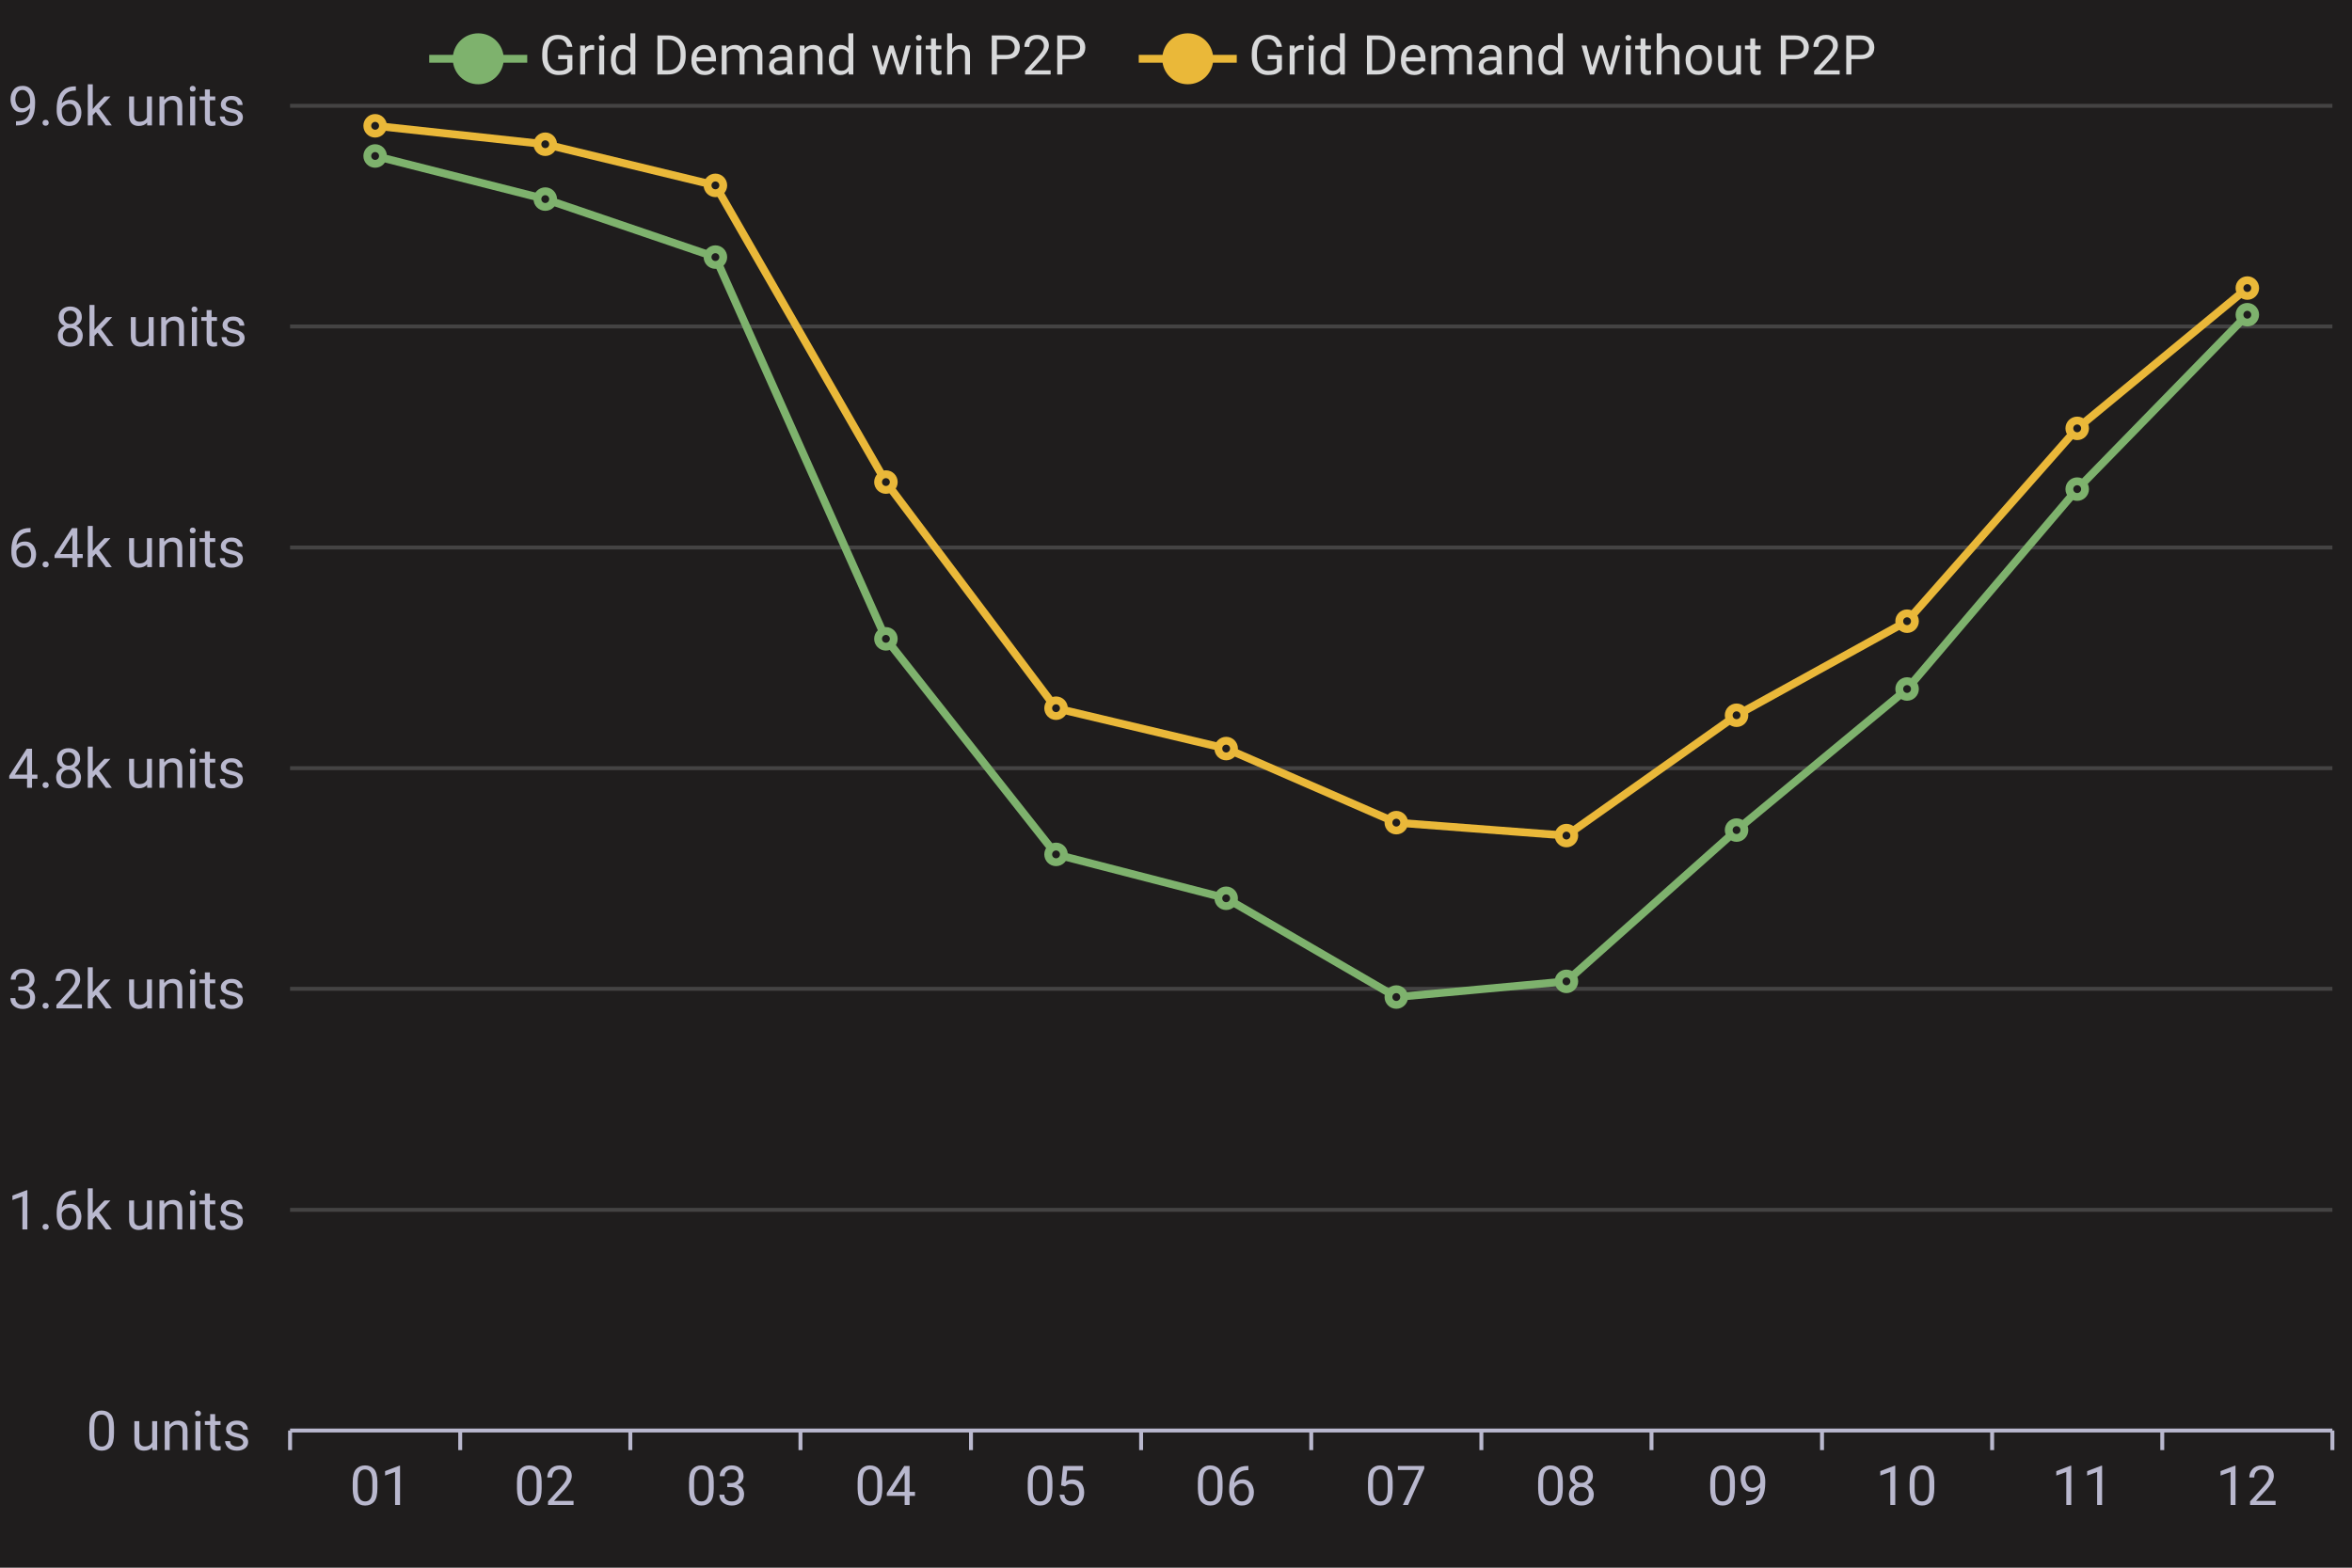
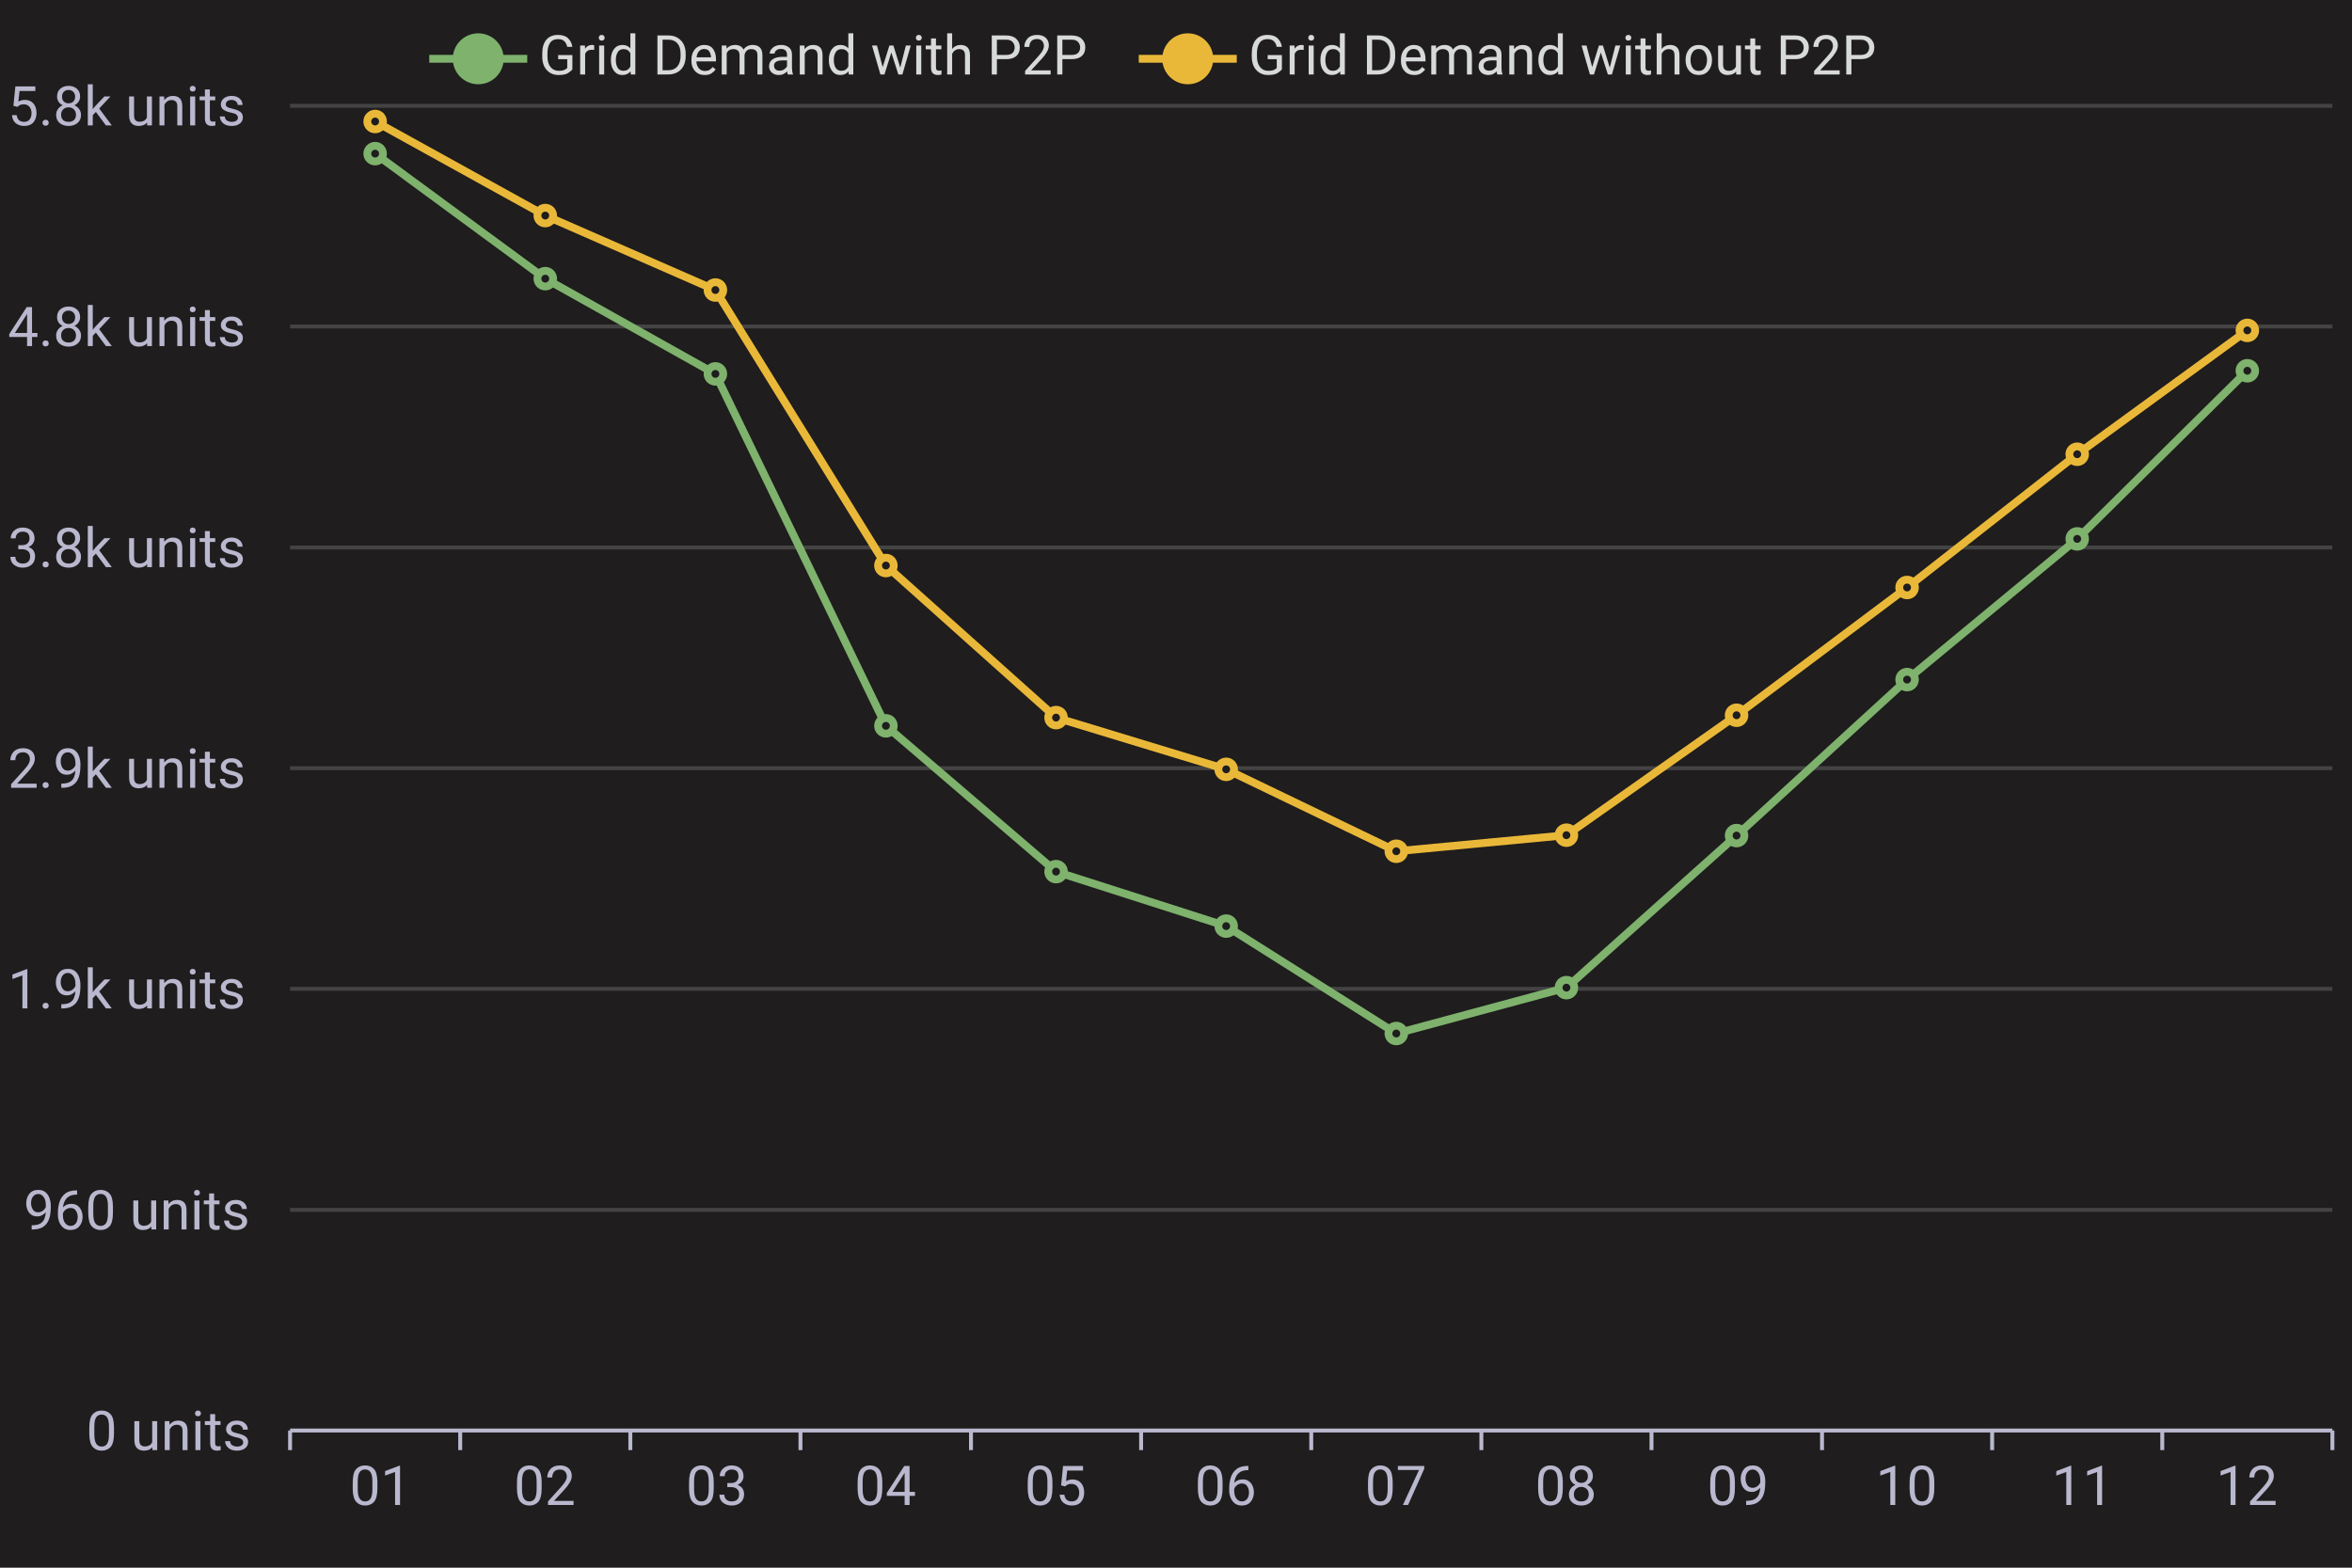
<svg xmlns="http://www.w3.org/2000/svg" width="600" height="400" viewBox="0 0 600 400">
  <rect x="0" y="0" width="600" height="400" fill="#1F1D1D" />
  <g>
    <line stroke-width="2" x1="109.5" y1="15" x2="134.5" y2="15" stroke="#7EB26D" />
    <circle cx="122" cy="15" r="5.5" stroke-width="2" stroke="#7EB26D" fill="#7EB26D" />
    <text font-size="14" x="137.5" y="19" font-family="Roboto" fill="#D8D9DA">
Grid Demand with P2P
</text>
  </g>
  <g>
    <line stroke-width="2" x1="290.5" y1="15" x2="315.5" y2="15" stroke="#EAB839" />
    <circle cx="303" cy="15" r="5.5" stroke-width="2" stroke="#EAB839" fill="#EAB839" />
    <text font-size="14" x="318.5" y="19" font-family="Roboto" fill="#D8D9DA">
Grid Demand without P2P
</text>
  </g>
  <g stroke="#444343">
    <line stroke-width="1" x1="74" y1="27" x2="595" y2="27" />
    <line stroke-width="1" x1="74" y1="83.3" x2="595" y2="83.3" />
    <line stroke-width="1" x1="74" y1="139.7" x2="595" y2="139.7" />
    <line stroke-width="1" x1="74" y1="196" x2="595" y2="196" />
    <line stroke-width="1" x1="74" y1="252.3" x2="595" y2="252.3" />
    <line stroke-width="1" x1="74" y1="308.7" x2="595" y2="308.7" />
  </g>
  <g>
    <text font-size="14" x="2" y="32" font-family="Roboto" fill="#B9B8CE">
- 9.6k units
+ 5.8k units
</text>
-     <text font-size="14" x="14" y="88.3" font-family="Roboto" fill="#B9B8CE">
- 8k units
+     <text font-size="14" x="2" y="88.3" font-family="Roboto" fill="#B9B8CE">
+ 4.8k units
</text>
    <text font-size="14" x="2" y="144.7" font-family="Roboto" fill="#B9B8CE">
- 6.4k units
+ 3.8k units
</text>
    <text font-size="14" x="2" y="201" font-family="Roboto" fill="#B9B8CE">
- 4.8k units
+ 2.9k units
</text>
    <text font-size="14" x="2" y="257.3" font-family="Roboto" fill="#B9B8CE">
- 3.2k units
+ 1.9k units
</text>
-     <text font-size="14" x="2" y="313.7" font-family="Roboto" fill="#B9B8CE">
- 1.6k units
+     <text font-size="14" x="6" y="313.7" font-family="Roboto" fill="#B9B8CE">
+ 960 units
</text>
    <text font-size="14" x="22" y="370" font-family="Roboto" fill="#B9B8CE">
0 units
</text>
  </g>
  <g>
    <g stroke="#B9B8CE">
      <line stroke-width="1" x1="74" y1="365" x2="595" y2="365" />
      <line stroke-width="1" x1="74" y1="365" x2="74" y2="370" />
      <line stroke-width="1" x1="117.4" y1="365" x2="117.4" y2="370" />
      <line stroke-width="1" x1="160.8" y1="365" x2="160.8" y2="370" />
      <line stroke-width="1" x1="204.2" y1="365" x2="204.2" y2="370" />
      <line stroke-width="1" x1="247.7" y1="365" x2="247.7" y2="370" />
      <line stroke-width="1" x1="291.1" y1="365" x2="291.1" y2="370" />
      <line stroke-width="1" x1="334.5" y1="365" x2="334.5" y2="370" />
      <line stroke-width="1" x1="377.9" y1="365" x2="377.9" y2="370" />
      <line stroke-width="1" x1="421.3" y1="365" x2="421.3" y2="370" />
      <line stroke-width="1" x1="464.8" y1="365" x2="464.8" y2="370" />
      <line stroke-width="1" x1="508.2" y1="365" x2="508.2" y2="370" />
      <line stroke-width="1" x1="551.6" y1="365" x2="551.6" y2="370" />
      <line stroke-width="1" x1="595" y1="365" x2="595" y2="370" />
    </g>
    <text font-size="14" x="89.2" y="384" font-family="Roboto" fill="#B9B8CE">
01
</text>
    <text font-size="14" x="131.1" y="384" font-family="Roboto" fill="#B9B8CE">
02
</text>
    <text font-size="14" x="175" y="384" font-family="Roboto" fill="#B9B8CE">
03
</text>
    <text font-size="14" x="218" y="384" font-family="Roboto" fill="#B9B8CE">
04
</text>
    <text font-size="14" x="261.4" y="384" font-family="Roboto" fill="#B9B8CE">
05
</text>
    <text font-size="14" x="304.8" y="384" font-family="Roboto" fill="#B9B8CE">
06
</text>
    <text font-size="14" x="348.2" y="384" font-family="Roboto" fill="#B9B8CE">
07
</text>
    <text font-size="14" x="391.6" y="384" font-family="Roboto" fill="#B9B8CE">
08
</text>
    <text font-size="14" x="435.5" y="384" font-family="Roboto" fill="#B9B8CE">
09
</text>
    <text font-size="14" x="478.5" y="384" font-family="Roboto" fill="#B9B8CE">
10
</text>
    <text font-size="14" x="523.4" y="384" font-family="Roboto" fill="#B9B8CE">
11
</text>
    <text font-size="14" x="565.3" y="384" font-family="Roboto" fill="#B9B8CE">
12
</text>
  </g>
  <g>
-     <path d="M 95.7 39.8 L 139.1 50.8 L 182.5 65.6 L 226 163 L 269.4 218 L 312.8 229.2 L 356.2 254.4 L 399.6 250.4 L 443 211.8 L 486.5 175.8 L 529.9 124.8 L 573.3 80.3" stroke-width="2" fill="none" stroke="#7EB26D" />
-     <circle cx="95.7" cy="39.8" r="2" stroke-width="2" stroke="#7EB26D" fill="#1F1D1D" />
-     <circle cx="139.1" cy="50.8" r="2" stroke-width="2" stroke="#7EB26D" fill="#1F1D1D" />
-     <circle cx="182.5" cy="65.6" r="2" stroke-width="2" stroke="#7EB26D" fill="#1F1D1D" />
-     <circle cx="226" cy="163" r="2" stroke-width="2" stroke="#7EB26D" fill="#1F1D1D" />
-     <circle cx="269.4" cy="218" r="2" stroke-width="2" stroke="#7EB26D" fill="#1F1D1D" />
-     <circle cx="312.8" cy="229.2" r="2" stroke-width="2" stroke="#7EB26D" fill="#1F1D1D" />
-     <circle cx="356.2" cy="254.4" r="2" stroke-width="2" stroke="#7EB26D" fill="#1F1D1D" />
-     <circle cx="399.6" cy="250.4" r="2" stroke-width="2" stroke="#7EB26D" fill="#1F1D1D" />
-     <circle cx="443" cy="211.8" r="2" stroke-width="2" stroke="#7EB26D" fill="#1F1D1D" />
-     <circle cx="486.5" cy="175.8" r="2" stroke-width="2" stroke="#7EB26D" fill="#1F1D1D" />
-     <circle cx="529.9" cy="124.8" r="2" stroke-width="2" stroke="#7EB26D" fill="#1F1D1D" />
-     <circle cx="573.3" cy="80.3" r="2" stroke-width="2" stroke="#7EB26D" fill="#1F1D1D" />
+     <path d="M 95.7 39.2 L 139.1 71.1 L 182.5 95.4 L 226 185.2 L 269.4 222.4 L 312.8 236.3 L 356.2 263.7 L 399.6 252 L 443 213.2 L 486.5 173.4 L 529.9 137.5 L 573.3 94.6" stroke-width="2" fill="none" stroke="#7EB26D" />
+     <circle cx="95.7" cy="39.2" r="2" stroke-width="2" stroke="#7EB26D" fill="#1F1D1D" />
+     <circle cx="139.1" cy="71.1" r="2" stroke-width="2" stroke="#7EB26D" fill="#1F1D1D" />
+     <circle cx="182.5" cy="95.4" r="2" stroke-width="2" stroke="#7EB26D" fill="#1F1D1D" />
+     <circle cx="226" cy="185.2" r="2" stroke-width="2" stroke="#7EB26D" fill="#1F1D1D" />
+     <circle cx="269.4" cy="222.4" r="2" stroke-width="2" stroke="#7EB26D" fill="#1F1D1D" />
+     <circle cx="312.8" cy="236.3" r="2" stroke-width="2" stroke="#7EB26D" fill="#1F1D1D" />
+     <circle cx="356.2" cy="263.7" r="2" stroke-width="2" stroke="#7EB26D" fill="#1F1D1D" />
+     <circle cx="399.6" cy="252" r="2" stroke-width="2" stroke="#7EB26D" fill="#1F1D1D" />
+     <circle cx="443" cy="213.2" r="2" stroke-width="2" stroke="#7EB26D" fill="#1F1D1D" />
+     <circle cx="486.5" cy="173.4" r="2" stroke-width="2" stroke="#7EB26D" fill="#1F1D1D" />
+     <circle cx="529.9" cy="137.5" r="2" stroke-width="2" stroke="#7EB26D" fill="#1F1D1D" />
+     <circle cx="573.3" cy="94.6" r="2" stroke-width="2" stroke="#7EB26D" fill="#1F1D1D" />
  </g>
  <g>
-     <path d="M 95.7 32.1 L 139.1 36.8 L 182.5 47.3 L 226 123 L 269.4 180.7 L 312.8 191 L 356.2 209.9 L 399.6 213.2 L 443 182.5 L 486.5 158.5 L 529.9 109.3 L 573.3 73.5" stroke-width="2" fill="none" stroke="#EAB839" />
-     <circle cx="95.7" cy="32.1" r="2" stroke-width="2" stroke="#EAB839" fill="#1F1D1D" />
-     <circle cx="139.1" cy="36.8" r="2" stroke-width="2" stroke="#EAB839" fill="#1F1D1D" />
-     <circle cx="182.5" cy="47.3" r="2" stroke-width="2" stroke="#EAB839" fill="#1F1D1D" />
-     <circle cx="226" cy="123" r="2" stroke-width="2" stroke="#EAB839" fill="#1F1D1D" />
-     <circle cx="269.4" cy="180.7" r="2" stroke-width="2" stroke="#EAB839" fill="#1F1D1D" />
-     <circle cx="312.8" cy="191" r="2" stroke-width="2" stroke="#EAB839" fill="#1F1D1D" />
-     <circle cx="356.2" cy="209.9" r="2" stroke-width="2" stroke="#EAB839" fill="#1F1D1D" />
-     <circle cx="399.6" cy="213.2" r="2" stroke-width="2" stroke="#EAB839" fill="#1F1D1D" />
+     <path d="M 95.7 31 L 139.1 55 L 182.5 74 L 226 144.3 L 269.4 183.1 L 312.8 196.3 L 356.2 217.2 L 399.6 213.1 L 443 182.5 L 486.5 149.9 L 529.9 115.9 L 573.3 84.3" stroke-width="2" fill="none" stroke="#EAB839" />
+     <circle cx="95.7" cy="31" r="2" stroke-width="2" stroke="#EAB839" fill="#1F1D1D" />
+     <circle cx="139.1" cy="55" r="2" stroke-width="2" stroke="#EAB839" fill="#1F1D1D" />
+     <circle cx="182.5" cy="74" r="2" stroke-width="2" stroke="#EAB839" fill="#1F1D1D" />
+     <circle cx="226" cy="144.3" r="2" stroke-width="2" stroke="#EAB839" fill="#1F1D1D" />
+     <circle cx="269.4" cy="183.1" r="2" stroke-width="2" stroke="#EAB839" fill="#1F1D1D" />
+     <circle cx="312.8" cy="196.3" r="2" stroke-width="2" stroke="#EAB839" fill="#1F1D1D" />
+     <circle cx="356.2" cy="217.2" r="2" stroke-width="2" stroke="#EAB839" fill="#1F1D1D" />
+     <circle cx="399.6" cy="213.1" r="2" stroke-width="2" stroke="#EAB839" fill="#1F1D1D" />
    <circle cx="443" cy="182.5" r="2" stroke-width="2" stroke="#EAB839" fill="#1F1D1D" />
-     <circle cx="486.5" cy="158.5" r="2" stroke-width="2" stroke="#EAB839" fill="#1F1D1D" />
-     <circle cx="529.9" cy="109.3" r="2" stroke-width="2" stroke="#EAB839" fill="#1F1D1D" />
-     <circle cx="573.3" cy="73.5" r="2" stroke-width="2" stroke="#EAB839" fill="#1F1D1D" />
+     <circle cx="486.5" cy="149.9" r="2" stroke-width="2" stroke="#EAB839" fill="#1F1D1D" />
+     <circle cx="529.9" cy="115.9" r="2" stroke-width="2" stroke="#EAB839" fill="#1F1D1D" />
+     <circle cx="573.3" cy="84.3" r="2" stroke-width="2" stroke="#EAB839" fill="#1F1D1D" />
  </g>
</svg>
